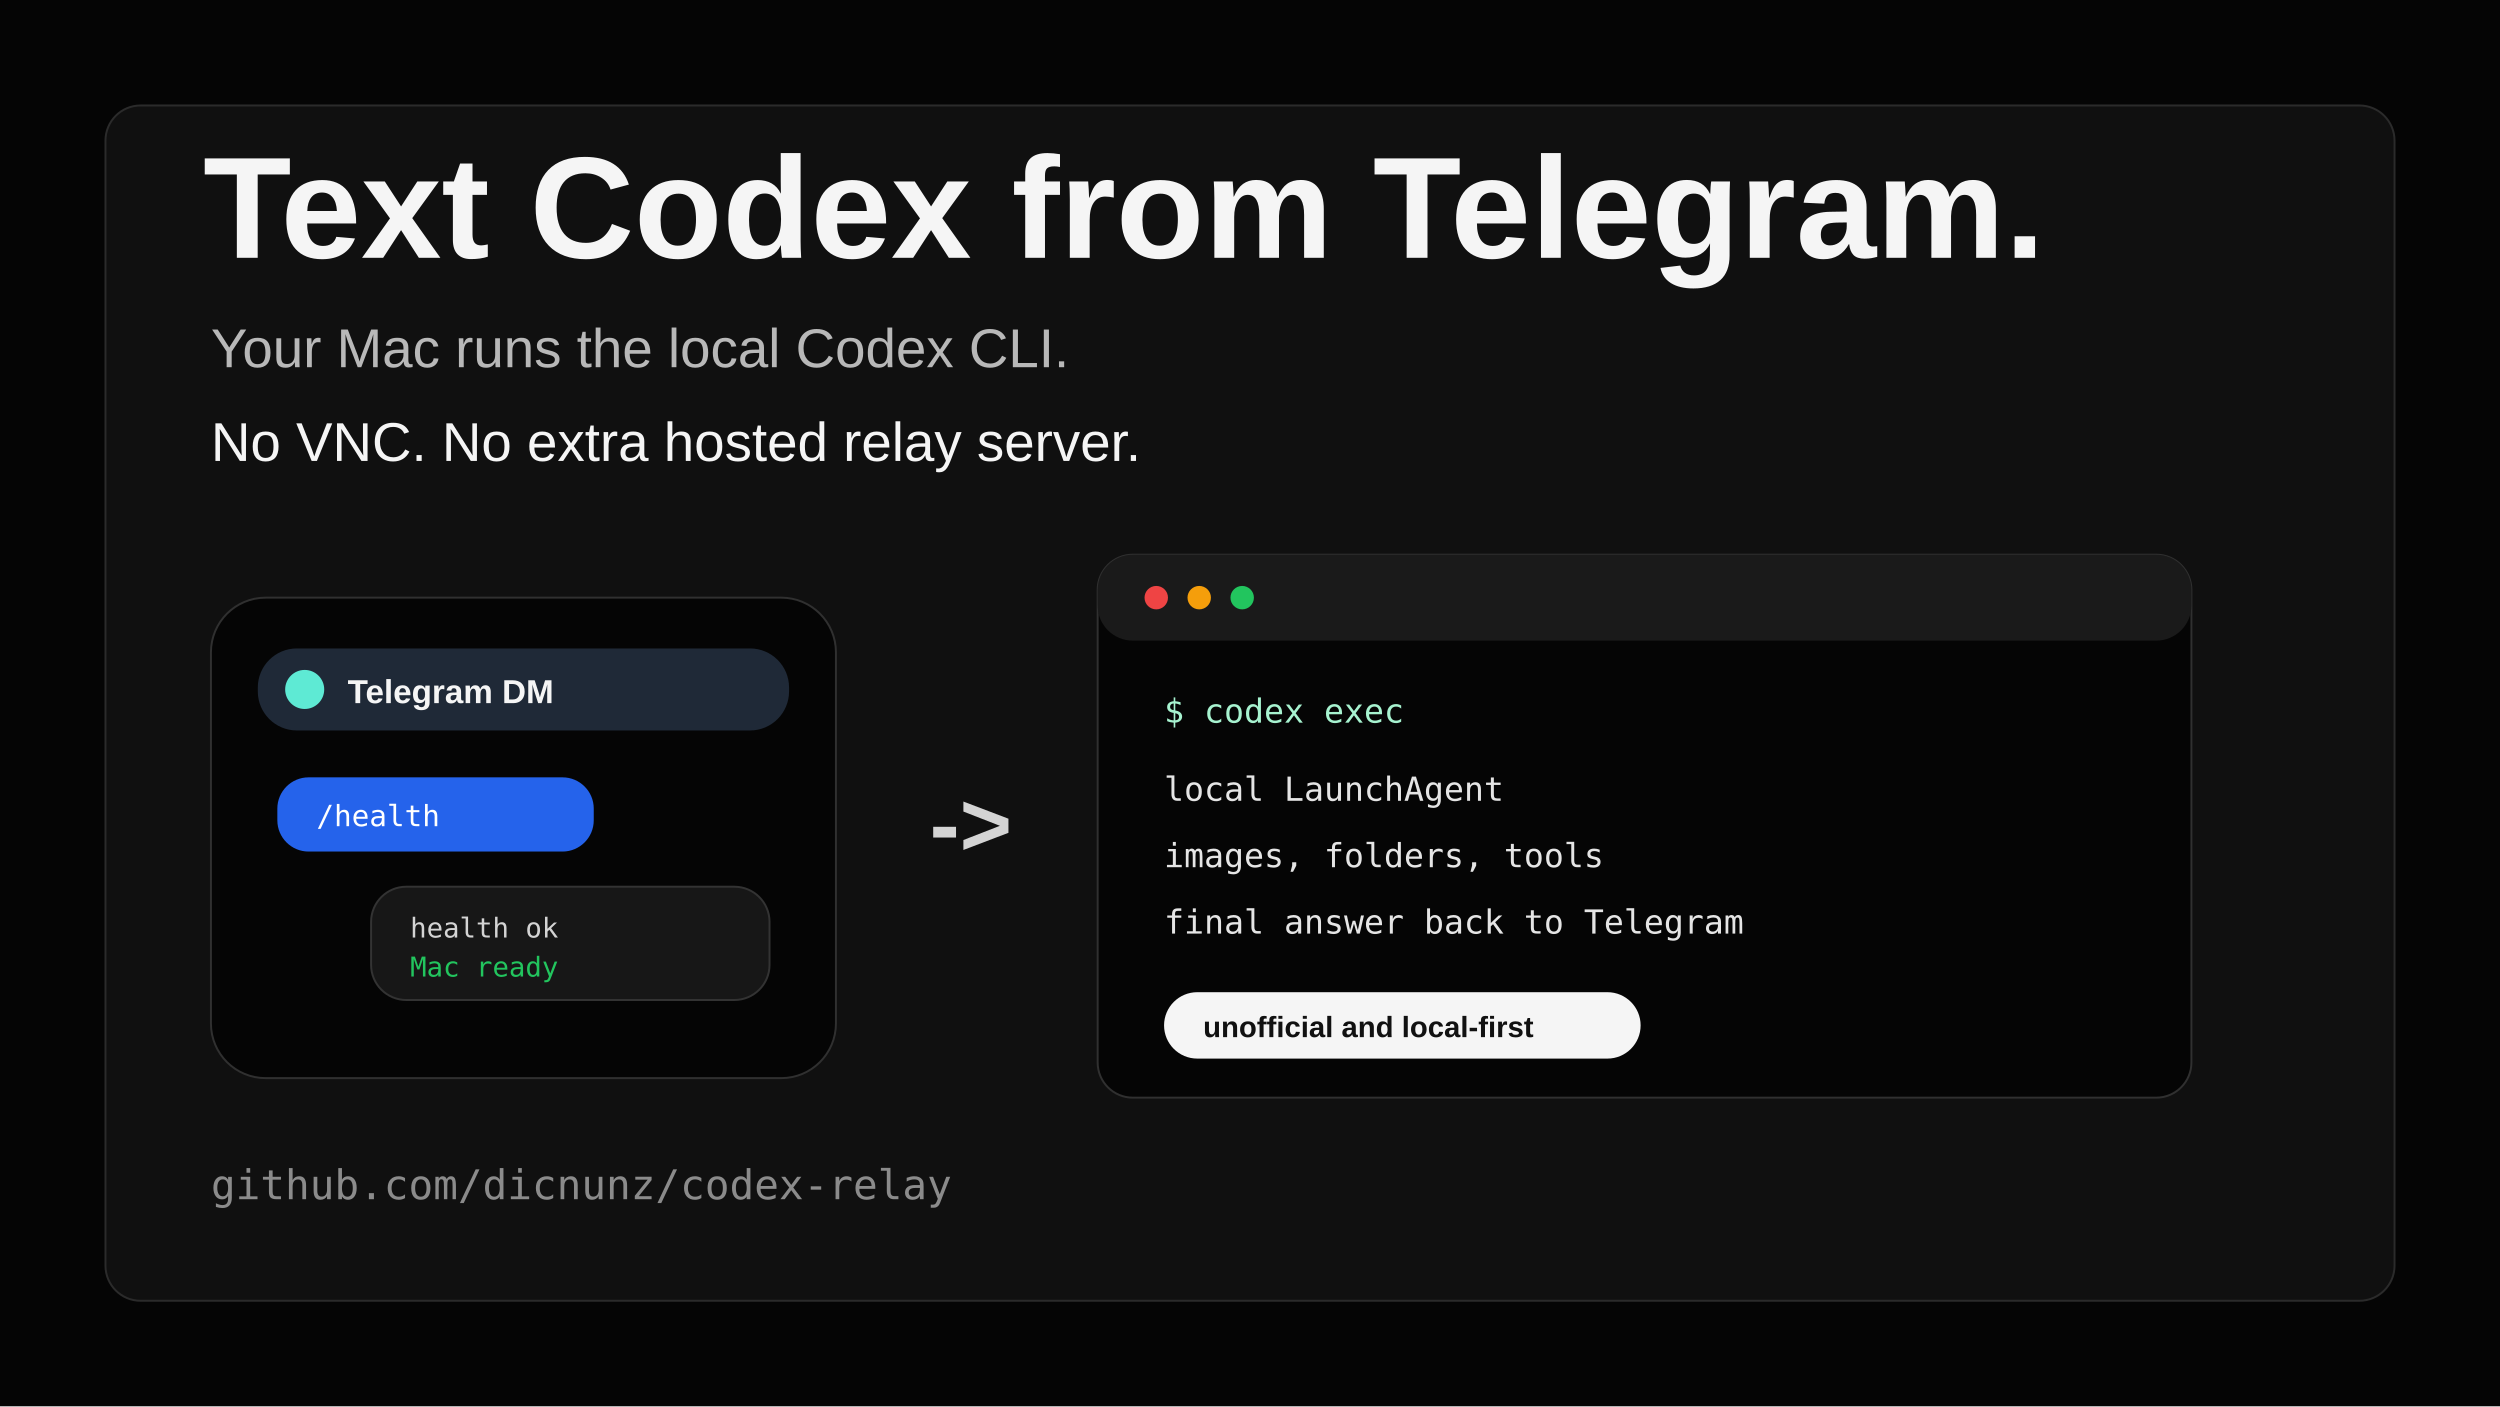
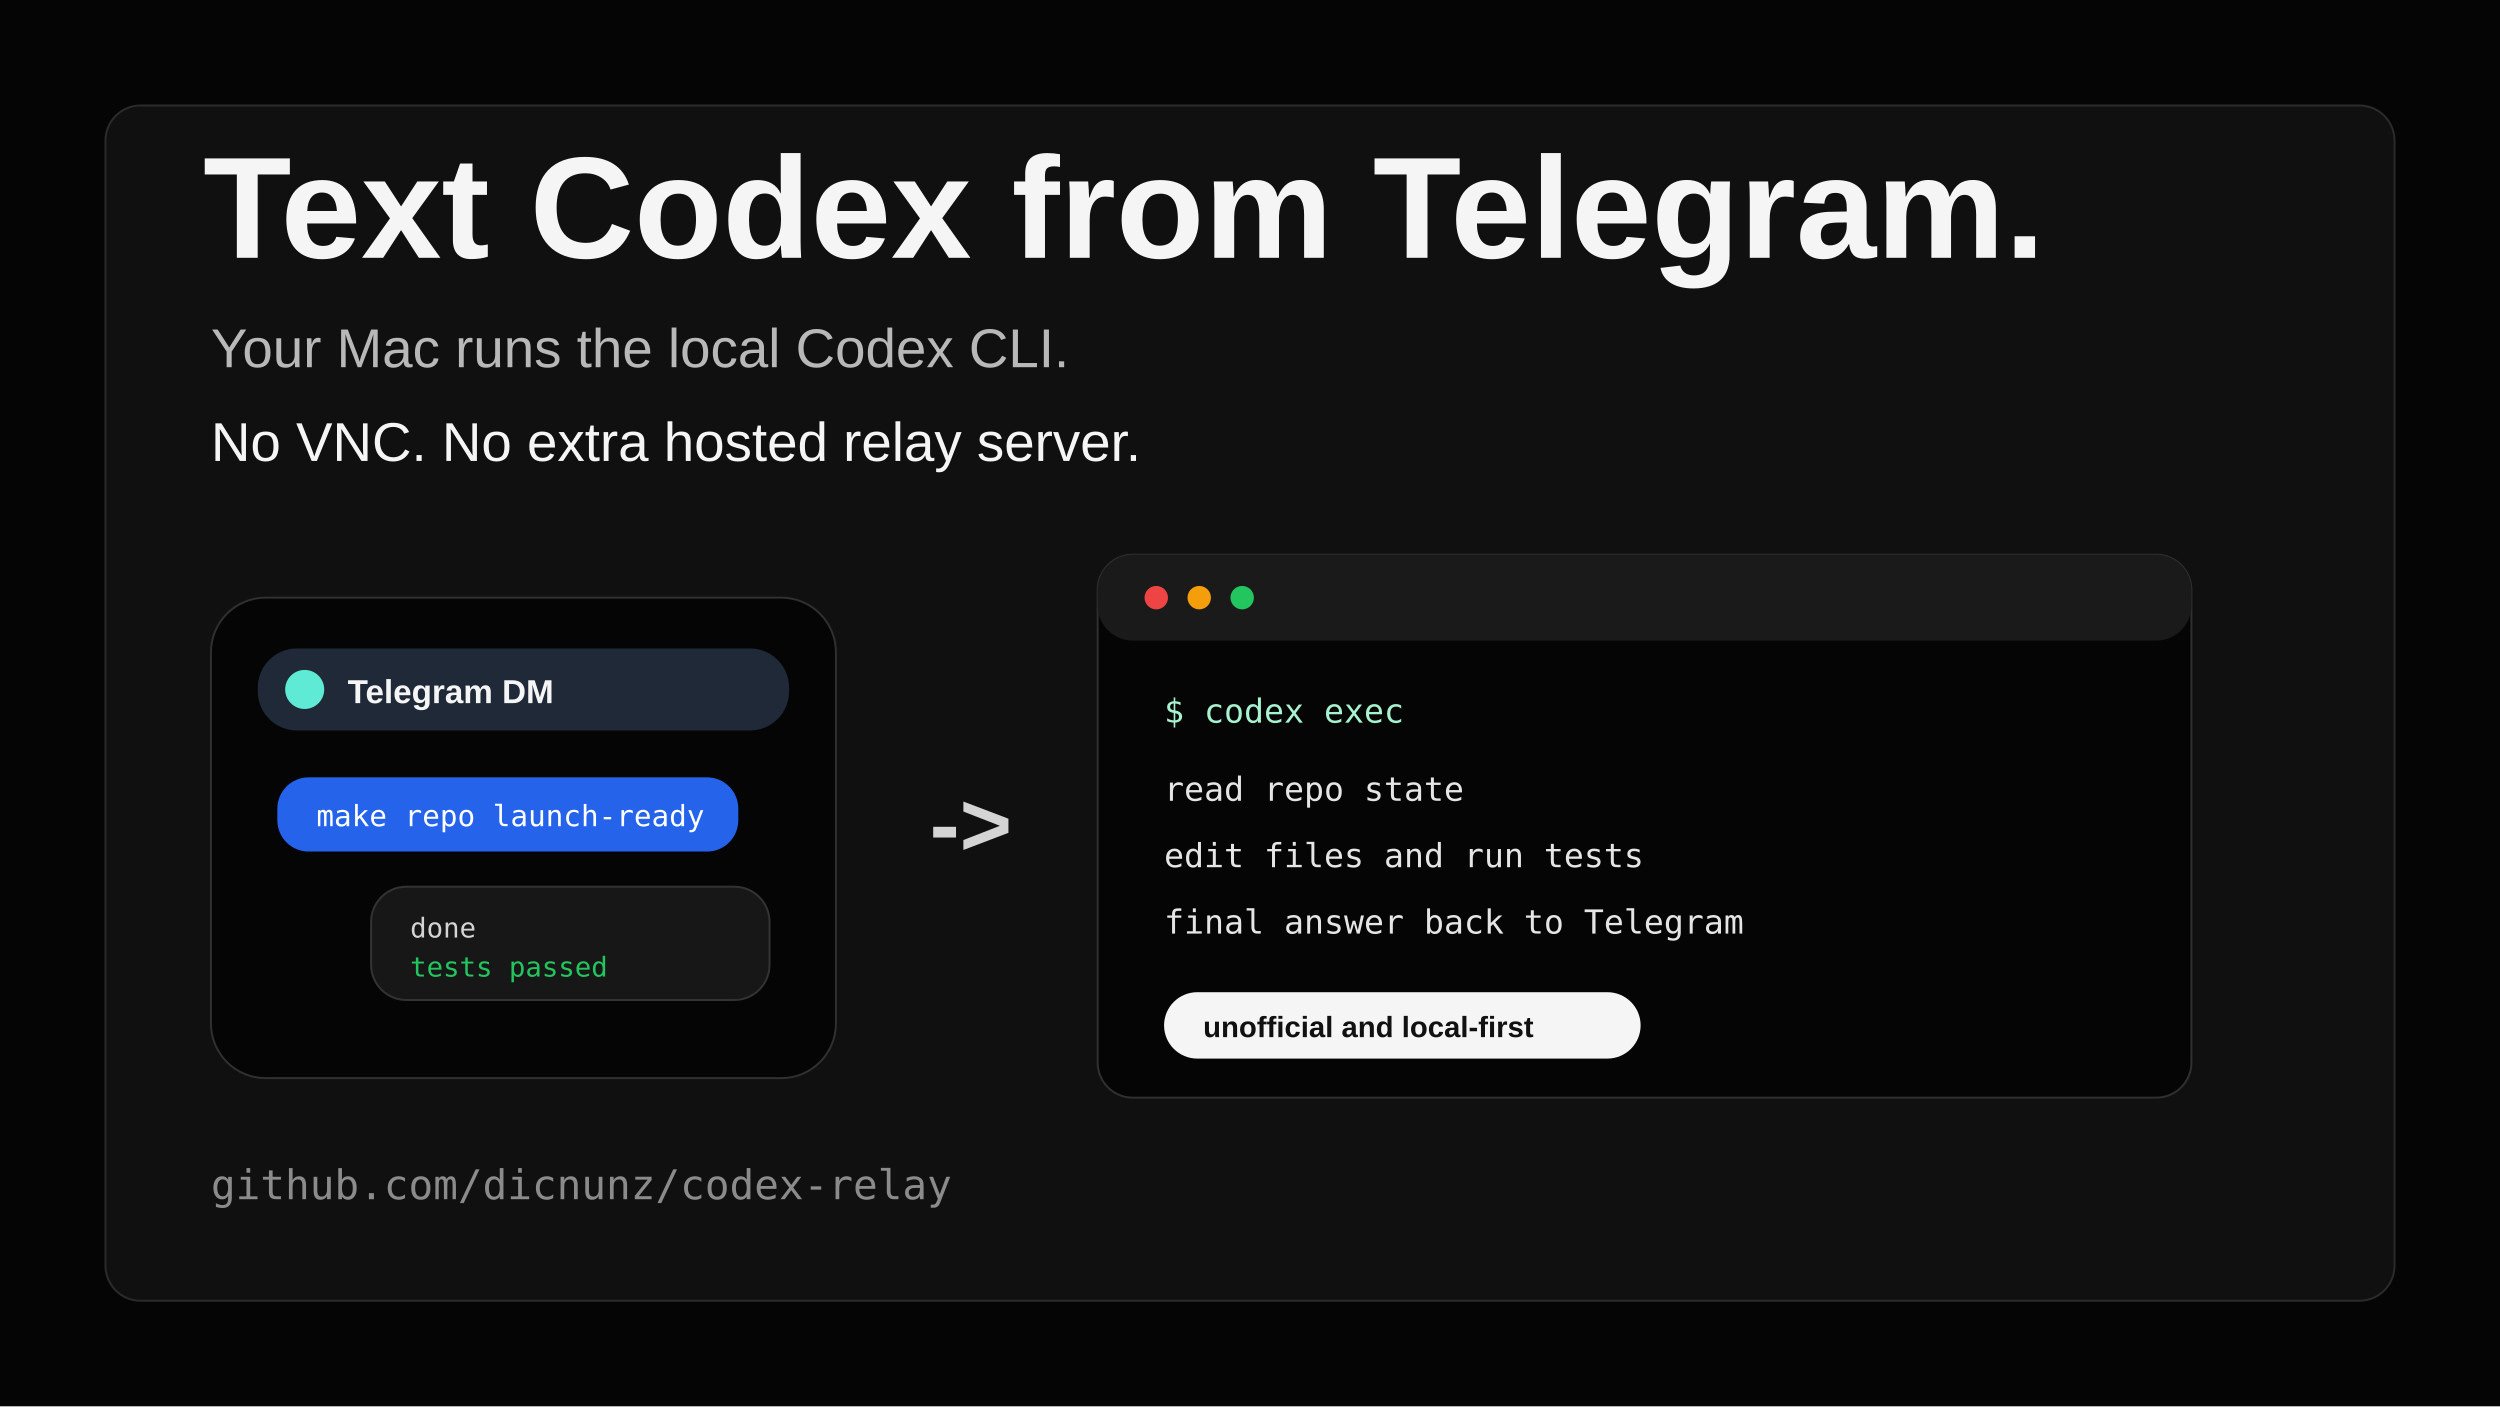
<svg xmlns="http://www.w3.org/2000/svg" width="1280" height="720" viewBox="0 0 1280 720" role="img" aria-label="Codex Relay social card">
  <rect width="1280" height="720" fill="#050505" />
  <rect x="54" y="54" width="1172" height="612" rx="18" fill="#101010" stroke="#2b2b2b" />
  <text x="104" y="132" fill="#f5f5f5" font-family="Arial, sans-serif" font-size="74" font-weight="700">Text Codex from Telegram.</text>
  <text x="108" y="188" fill="#b8b8b8" font-family="Arial, sans-serif" font-size="28">Your Mac runs the local Codex CLI.</text>
  <text x="108" y="236" fill="#f5f5f5" font-family="Arial, sans-serif" font-size="28">No VNC. No extra hosted relay server.</text>
  <g transform="translate(108 306)">
    <rect width="320" height="246" rx="28" fill="#050505" stroke="#303030" />
    <rect x="24" y="26" width="272" height="42" rx="20" fill="#1f2937" />
    <circle cx="48" cy="47" r="10" fill="#5eead4" />
    <text x="70" y="54" fill="#f5f5f5" font-family="Arial, sans-serif" font-size="17" font-weight="700">Telegram DM</text>
-     <rect x="34" y="92" width="162" height="38" rx="16" fill="#2563eb" />
-     <text x="54" y="117" fill="#ffffff" font-family="Menlo, monospace" font-size="15">/health</text>
+     <rect x="34" y="92" width="236" height="38" rx="16" fill="#2563eb" />
+     <text x="54" y="117" fill="#ffffff" font-family="Menlo, monospace" font-size="15">make repo launch-ready</text>
    <rect x="82" y="148" width="204" height="58" rx="18" fill="#171717" stroke="#333333" />
-     <text x="102" y="174" fill="#d4d4d4" font-family="Menlo, monospace" font-size="14">health ok</text>
-     <text x="102" y="194" fill="#22c55e" font-family="Menlo, monospace" font-size="14">Mac ready</text>
+     <text x="102" y="174" fill="#d4d4d4" font-family="Menlo, monospace" font-size="14">done</text>
+     <text x="102" y="194" fill="#22c55e" font-family="Menlo, monospace" font-size="14">tests passed</text>
  </g>
  <text x="476" y="438" fill="#d4d4d4" font-family="Arial, sans-serif" font-size="46" font-weight="700">-&gt;</text>
  <g transform="translate(562 284)">
    <rect width="560" height="278" rx="18" fill="#050505" stroke="#303030" />
    <rect width="560" height="44" rx="18" fill="#1a1a1a" />
    <circle cx="30" cy="22" r="6" fill="#ef4444" />
    <circle cx="52" cy="22" r="6" fill="#f59e0b" />
    <circle cx="74" cy="22" r="6" fill="#22c55e" />
    <text x="34" y="86" fill="#a7f3d0" font-family="Menlo, monospace" font-size="17">$ codex exec</text>
-     <text x="34" y="126" fill="#e5e5e5" font-family="Menlo, monospace" font-size="17">local LaunchAgent</text>
-     <text x="34" y="160" fill="#e5e5e5" font-family="Menlo, monospace" font-size="17">images, folders, tools</text>
+     <text x="34" y="126" fill="#e5e5e5" font-family="Menlo, monospace" font-size="17">read repo state</text>
+     <text x="34" y="160" fill="#e5e5e5" font-family="Menlo, monospace" font-size="17">edit files and run tests</text>
    <text x="34" y="194" fill="#e5e5e5" font-family="Menlo, monospace" font-size="17">final answer back to Telegram</text>
    <rect x="34" y="224" width="244" height="34" rx="17" fill="#f5f5f5" />
    <text x="54" y="247" fill="#111111" font-family="Arial, sans-serif" font-size="15" font-weight="700">unofficial and local-first</text>
  </g>
  <text x="108" y="614" fill="#8b8b8b" font-family="Menlo, monospace" font-size="21">github.com/dicnunz/codex-relay</text>
</svg>
